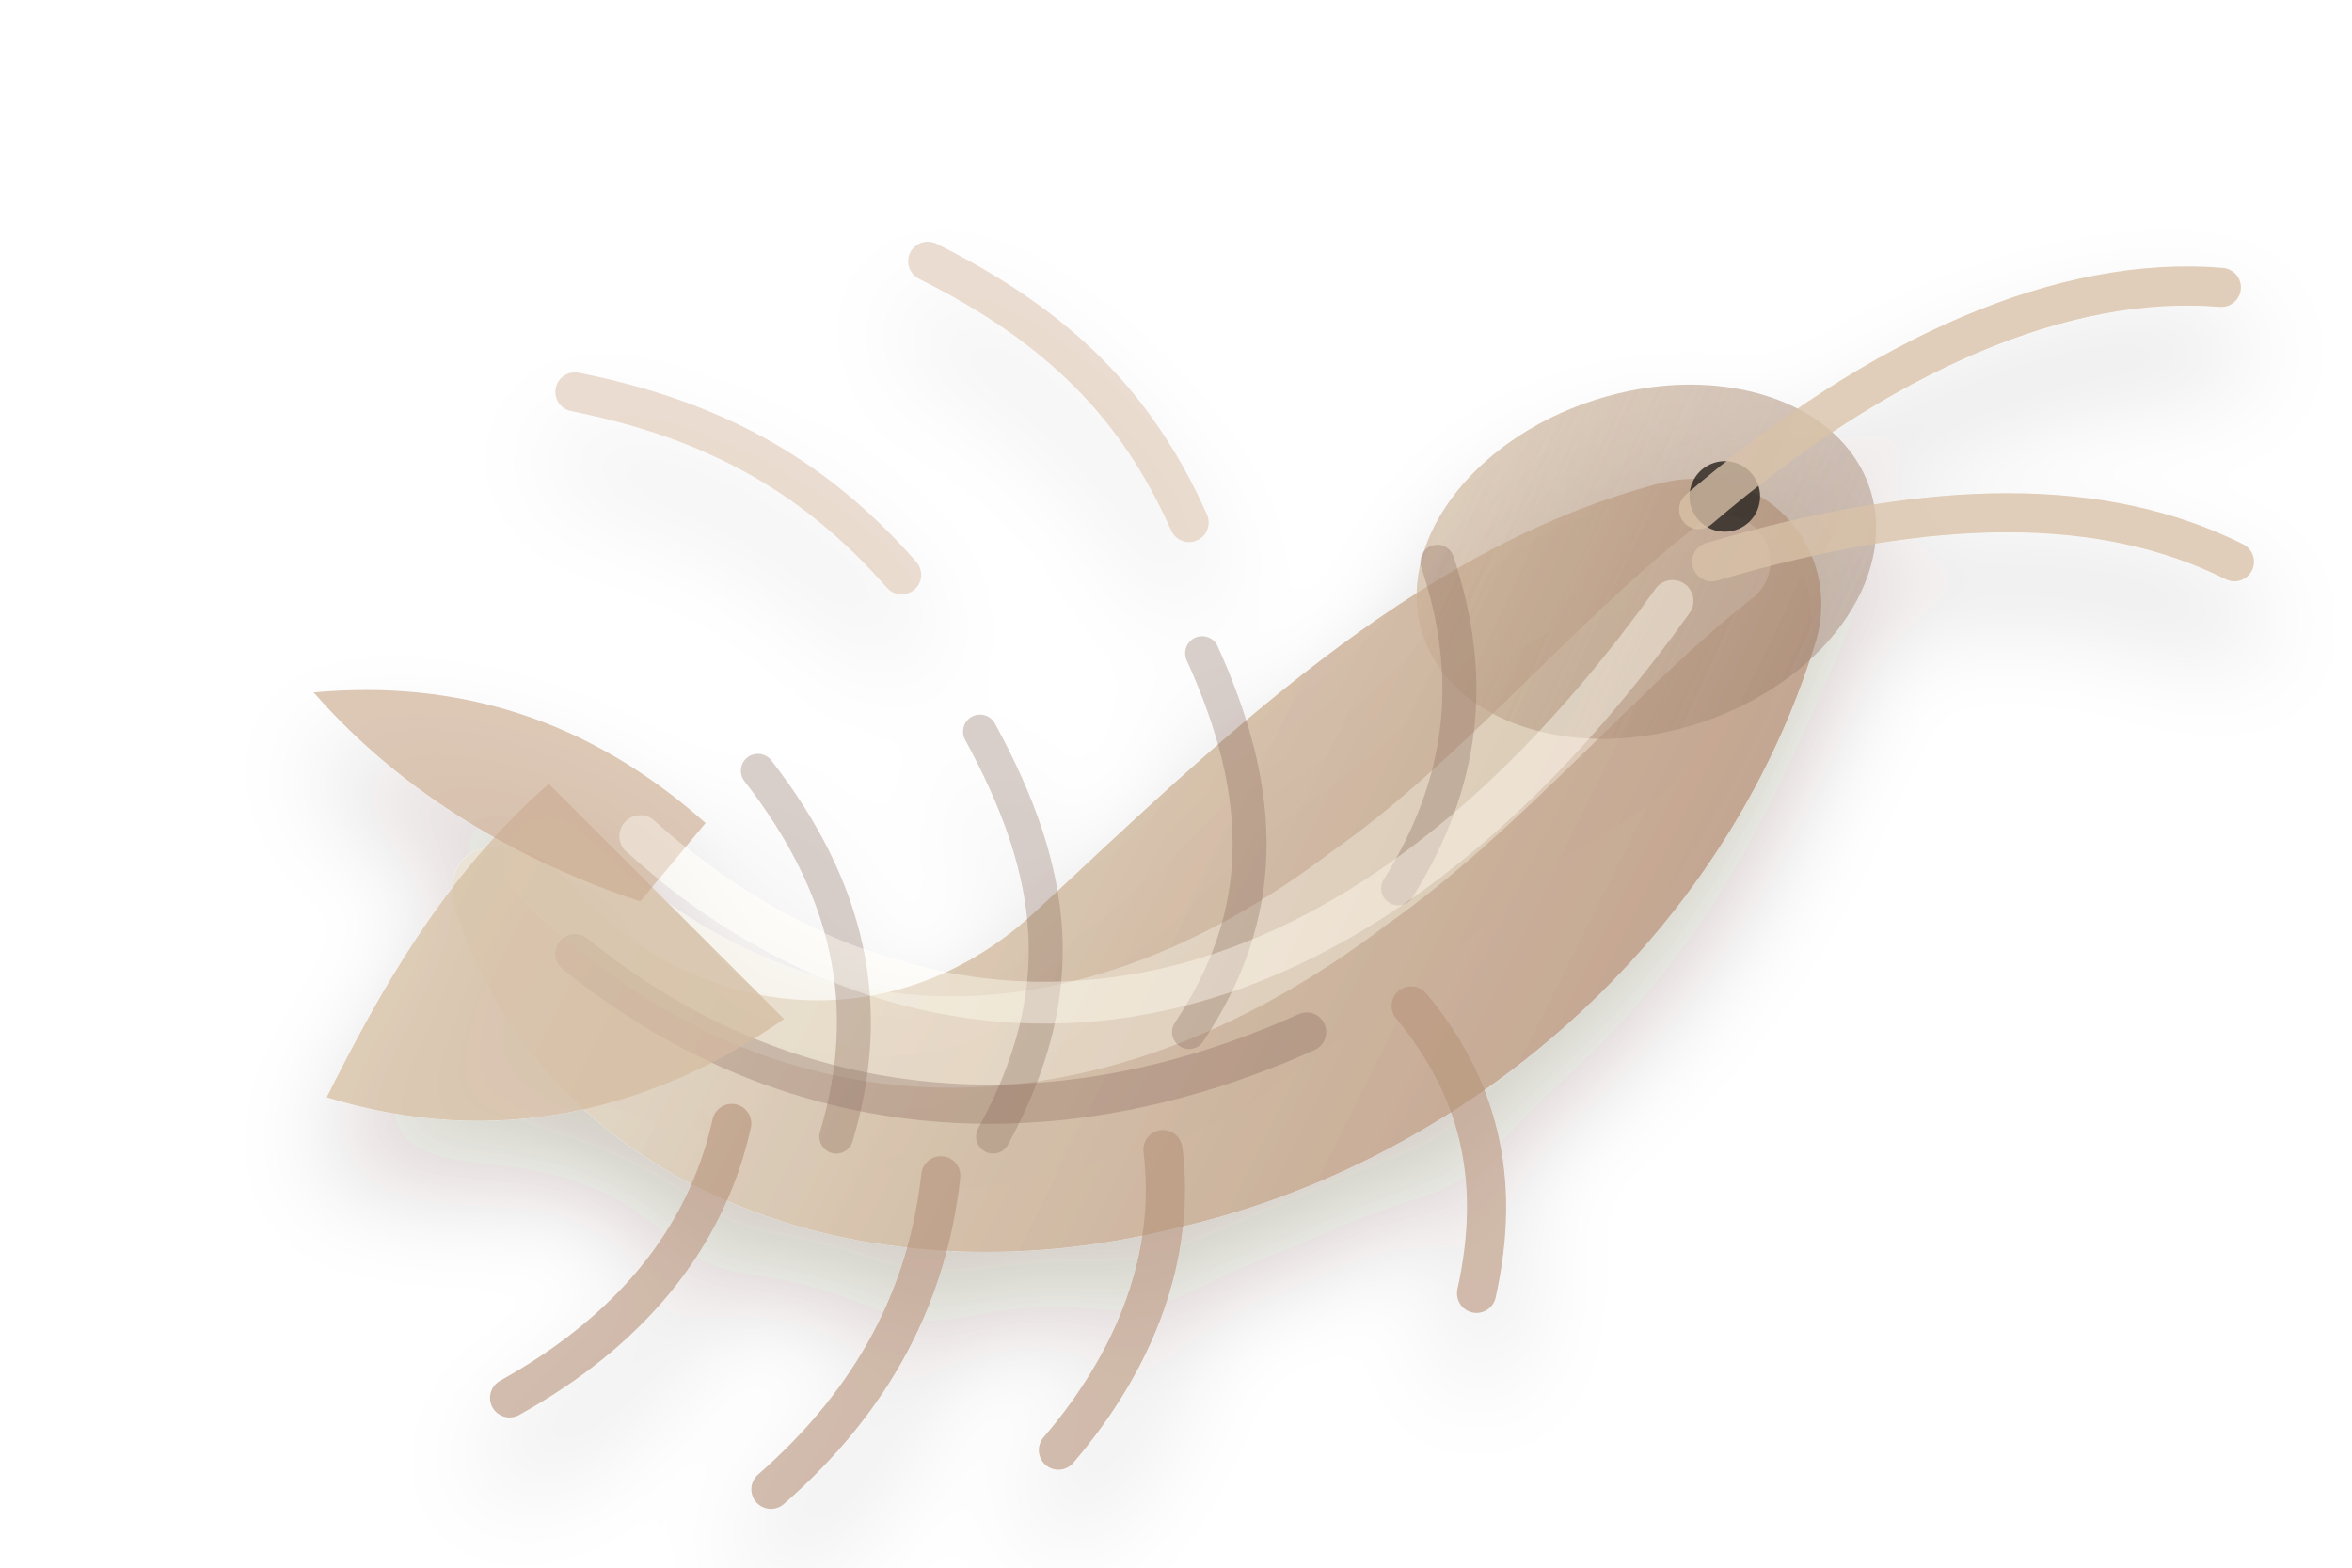
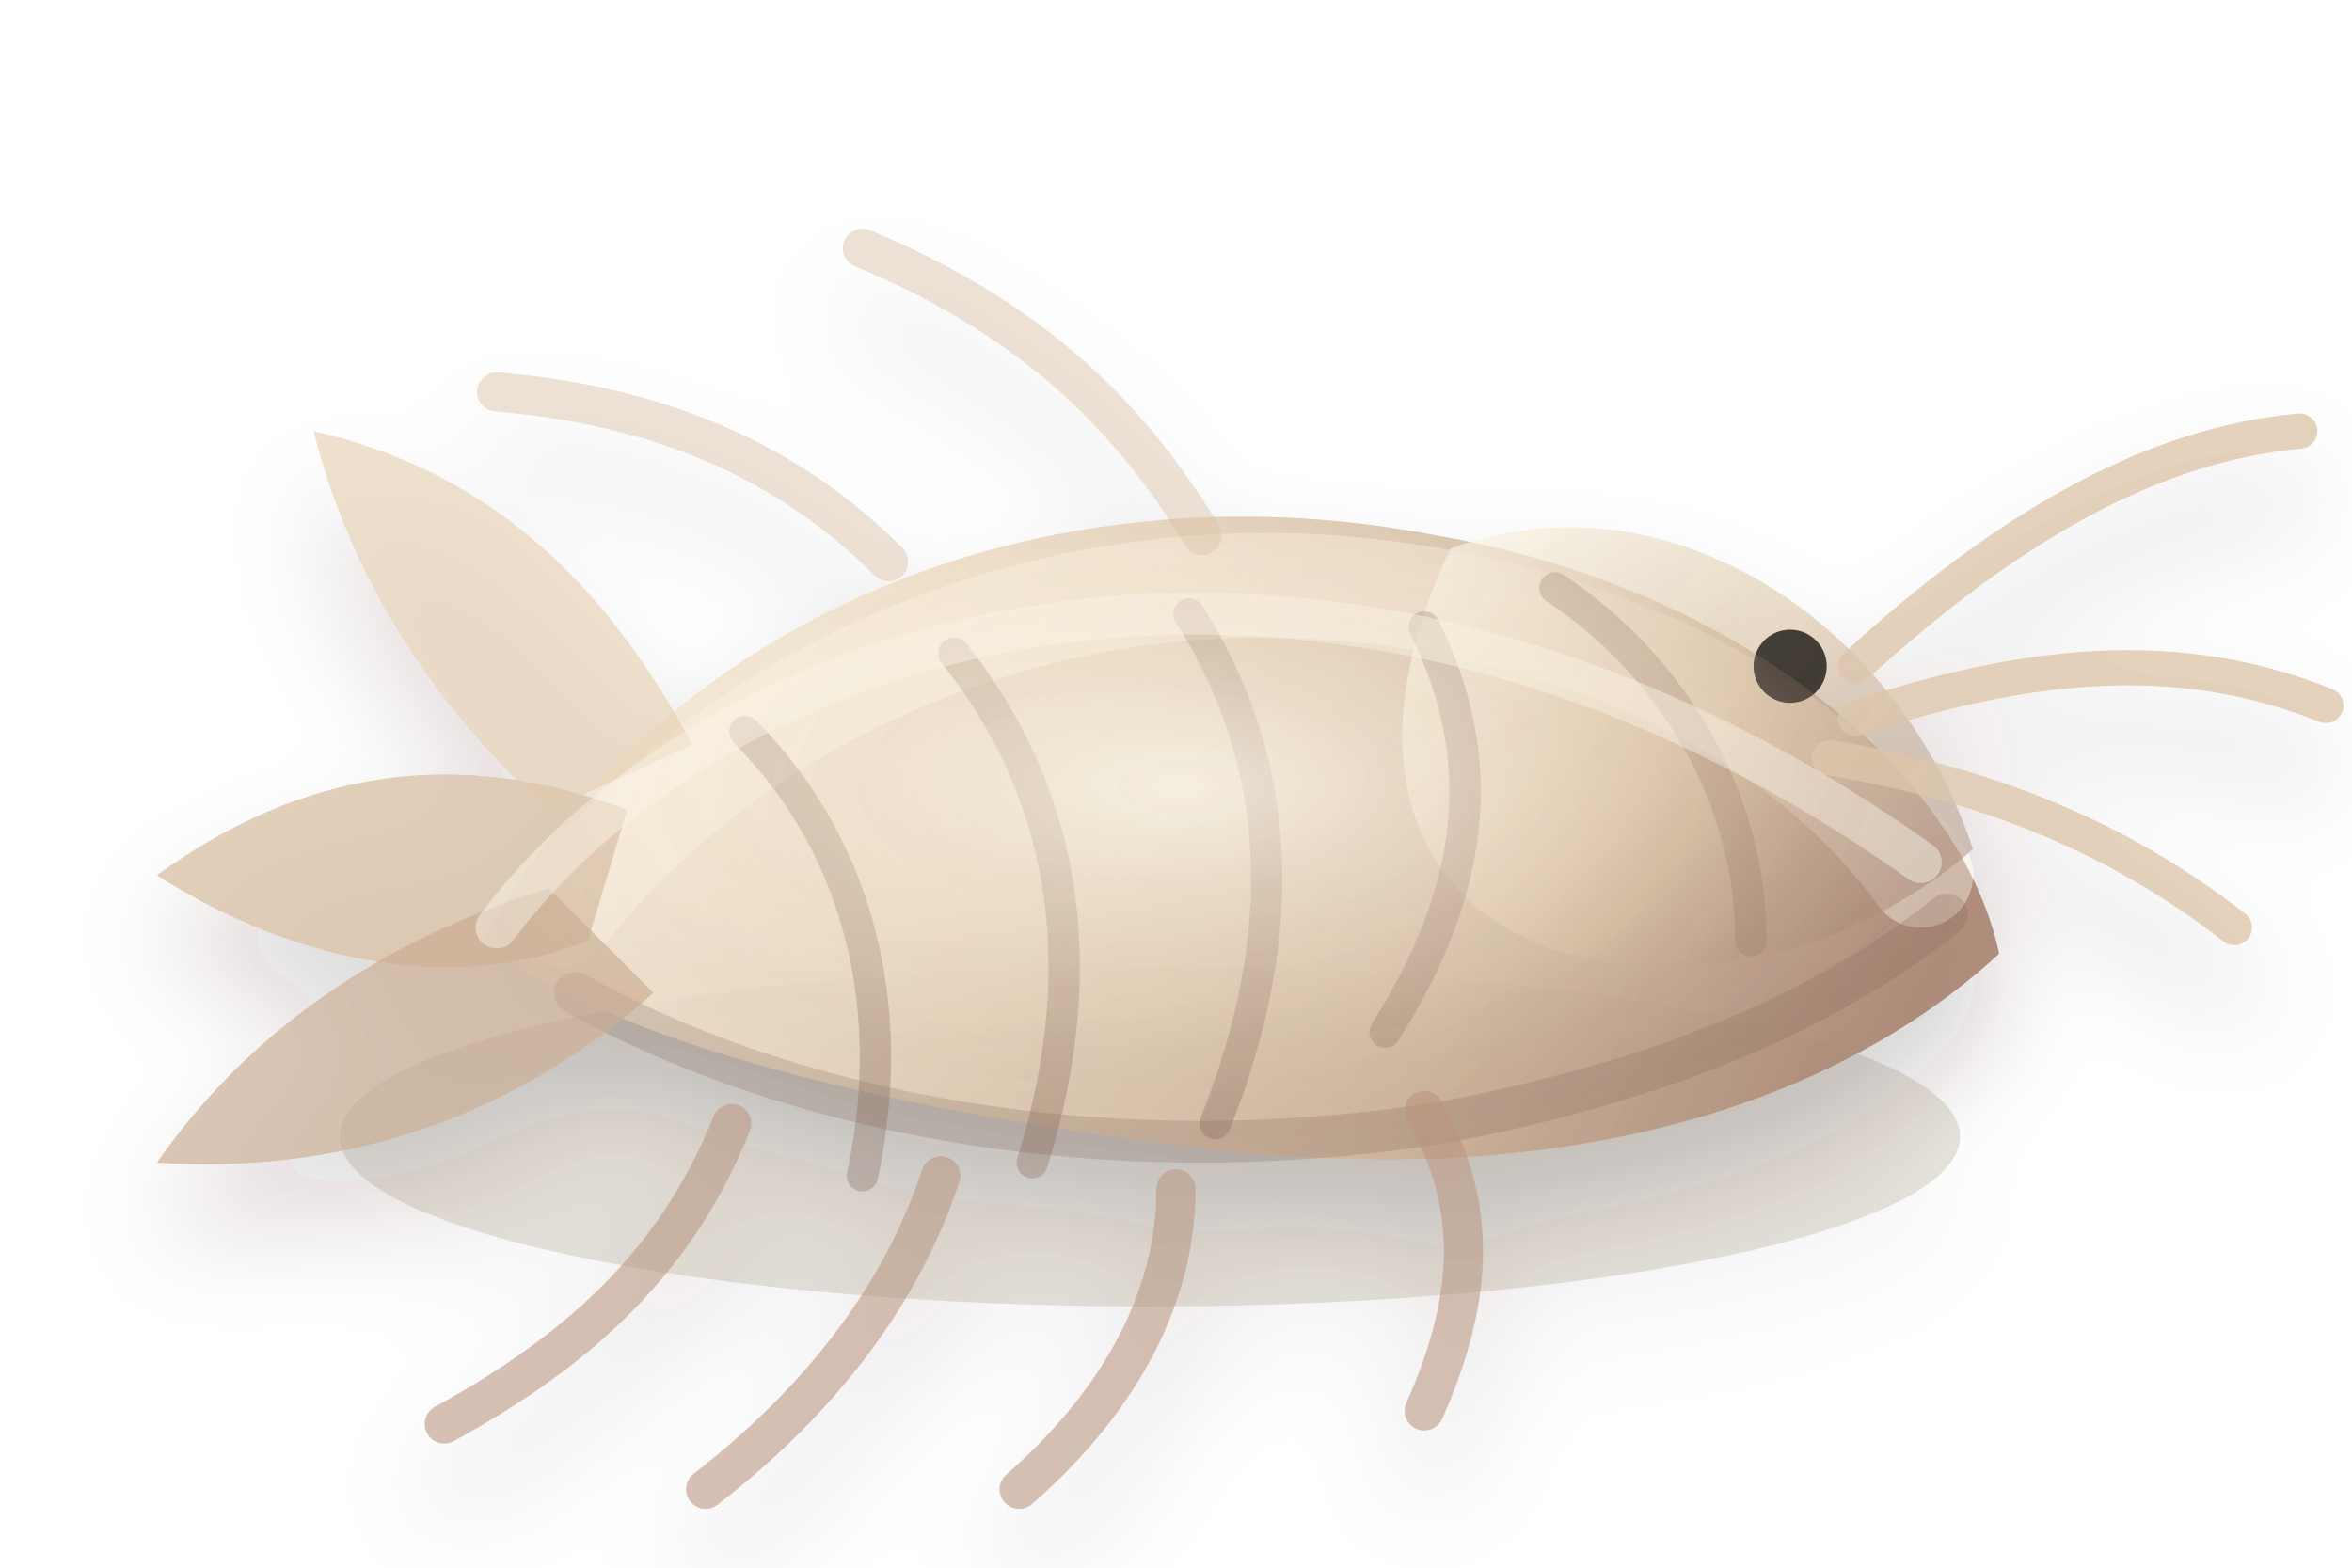
<svg xmlns="http://www.w3.org/2000/svg" viewBox="0 0 180 120" role="img" aria-label="작은 생새우">
  <defs>
-     <linearGradient id="body" x1="34" y1="34" x2="138" y2="86" gradientUnits="userSpaceOnUse">
-       <stop offset="0" stop-color="#f3efe5" />
-       <stop offset=".45" stop-color="#d6c2aa" />
-       <stop offset="1" stop-color="#b9947c" />
+     <linearGradient id="body" x1="38" y1="36" x2="142" y2="86" gradientUnits="userSpaceOnUse">
+       <stop offset="0" stop-color="#fff8ea" />
+       <stop offset=".38" stop-color="#e7d6bf" />
+       <stop offset=".72" stop-color="#cdb39a" />
+       <stop offset="1" stop-color="#a7836f" />
    </linearGradient>
-     <linearGradient id="shell" x1="52" y1="28" x2="118" y2="89" gradientUnits="userSpaceOnUse">
-       <stop offset="0" stop-color="#fff9ec" stop-opacity=".78" />
-       <stop offset=".55" stop-color="#cbb196" stop-opacity=".64" />
-       <stop offset="1" stop-color="#8f6f5e" stop-opacity=".42" />
+     <linearGradient id="shell" x1="110" y1="37" x2="148" y2="70" gradientUnits="userSpaceOnUse">
+       <stop offset="0" stop-color="#fffdf1" stop-opacity=".9" />
+       <stop offset=".55" stop-color="#dcc5a8" stop-opacity=".68" />
+       <stop offset="1" stop-color="#9b7967" stop-opacity=".45" />
    </linearGradient>
+     <radialGradient id="glow" cx="46%" cy="42%" r="58%">
+       <stop offset="0" stop-color="#fffdf2" stop-opacity=".72" />
+       <stop offset=".62" stop-color="#f0ddc3" stop-opacity=".22" />
+       <stop offset="1" stop-color="#b08973" stop-opacity="0" />
+     </radialGradient>
    <filter id="softShadow" x="-20%" y="-30%" width="140%" height="170%">
-       <feDropShadow dx="0" dy="5" stdDeviation="4" flood-color="#30241d" flood-opacity=".24" />
+       <feDropShadow dx="0" dy="5" stdDeviation="4" flood-color="#30241d" flood-opacity=".22" />
    </filter>
  </defs>
  <g filter="url(#softShadow)">
-     <path d="M35 70c7 21 31 30 55 24 22-5 42-22 49-45 2-7-4-14-12-12-19 5-34 20-48 33-11 10-26 8-35-2-4-5-11-4-9 2Z" fill="url(#body)" opacity=".88" />
-     <path d="M42 66c18 18 41 18 62 2 10-7 19-18 28-25" fill="none" stroke="#f8f2e5" stroke-width="7" stroke-linecap="round" opacity=".42" />
-     <path d="M44 73c16 13 36 15 56 6" fill="none" stroke="#7c5b4f" stroke-width="3" stroke-linecap="round" opacity=".28" />
-     <path d="M60 78c-10 7-22 10-35 6 4-8 9-17 17-24" fill="#d4bca0" opacity=".74" />
-     <path d="M49 69c-9-3-18-8-25-16 11-1 21 2 30 10Z" fill="#caa98e" opacity=".64" />
-     <ellipse cx="126" cy="43" rx="18" ry="13" transform="rotate(-18 126 43)" fill="url(#shell)" />
-     <circle cx="132" cy="38" r="2.7" fill="#2b2521" opacity=".82" />
-     <path d="M130 39c14-12 28-18 40-17M131 43c17-5 30-5 40 0" fill="none" stroke="#d9c2a8" stroke-width="3" stroke-linecap="round" opacity=".78" />
-     <path d="M56 86c-2 9-8 16-17 21M72 90c-1 9-5 17-13 24M89 88c1 8-2 16-8 23M108 77c5 6 7 13 5 22" fill="none" stroke="#b8947d" stroke-width="3" stroke-linecap="round" opacity=".62" />
-     <path d="M69 44c-7-8-15-12-25-14M91 40c-4-9-10-15-20-20" fill="none" stroke="#d2b39a" stroke-width="3" stroke-linecap="round" opacity=".45" />
-     <path d="M58 59c7 9 9 18 6 28M75 56c6 11 7 20 1 31M92 50c5 11 5 20-1 29M110 43c3 9 2 17-3 25" fill="none" stroke="#8d6c5d" stroke-width="2.6" stroke-linecap="round" opacity=".33" />
-     <path d="M49 64c20 18 51 21 79-18" fill="none" stroke="#fffdf4" stroke-width="3.2" stroke-linecap="round" opacity=".42" />
+     <ellipse cx="88" cy="87" rx="62" ry="13" fill="#3a2b22" opacity=".13" />
+     <path d="M37 72c13-24 42-37 73-31 23 4 40 18 43 32-13 12-34 18-60 15-25-3-46-8-56-16Z" fill="url(#body)" opacity=".9" />
+     <path d="M43 70c14-18 40-29 67-24 16 3 29 10 37 21" fill="none" stroke="#fff8ea" stroke-width="8" stroke-linecap="round" opacity=".42" />
+     <path d="M44 76c16 9 40 14 66 10 16-3 29-8 39-16" fill="none" stroke="#7d5f51" stroke-width="3.2" stroke-linecap="round" opacity=".24" />
+     <path d="M111 42c16-6 34 5 40 23-8 7-20 11-31 8-11-3-17-14-9-31Z" fill="url(#shell)" opacity=".92" />
+     <path d="M119 45c9 6 15 16 15 27" fill="none" stroke="#8e6c5d" stroke-width="2.4" stroke-linecap="round" opacity=".3" />
+     <circle cx="137" cy="51" r="2.8" fill="#2b2521" opacity=".86" />
+     <path d="M142 51c12-11 23-17 34-18M142 55c15-5 26-5 36-1M140 58c12 2 22 6 31 13" fill="none" stroke="#ddc5aa" stroke-width="2.7" stroke-linecap="round" opacity=".78" />
+     <path d="M45 72c-10 4-22 2-33-5 11-8 23-10 36-5Z" fill="#d8c0a4" opacity=".75" />
+     <path d="M50 76c-10 9-23 14-38 13 7-10 17-17 30-21Z" fill="#c9aa90" opacity=".66" />
+     <path d="M42 62c-8-7-15-17-18-29 13 3 22 11 29 24Z" fill="#e1c9aa" opacity=".58" />
+     <path d="M57 56c8 8 12 20 9 34M73 50c8 10 11 23 6 39M91 47c7 11 8 24 2 39M109 48c5 10 4 20-3 31" fill="none" stroke="#856659" stroke-width="2.4" stroke-linecap="round" opacity=".34" />
+     <path d="M56 86c-4 10-11 17-22 23M72 90c-3 9-9 17-18 24M90 91c0 8-4 16-12 23M109 85c4 7 4 14 0 23" fill="none" stroke="#b8947d" stroke-width="3" stroke-linecap="round" opacity=".58" />
+     <path d="M68 43c-8-8-18-12-30-13M92 41c-6-10-14-17-26-22" fill="none" stroke="#d9bea4" stroke-width="3" stroke-linecap="round" opacity=".45" />
+     <path d="M38 71c18-24 64-37 109-5" fill="none" stroke="#fffdf4" stroke-width="3.2" stroke-linecap="round" opacity=".44" />
+     <path d="M37 72c13-24 42-37 73-31 23 4 40 18 43 32-13 12-34 18-60 15-25-3-46-8-56-16Z" fill="url(#glow)" />
  </g>
</svg>
